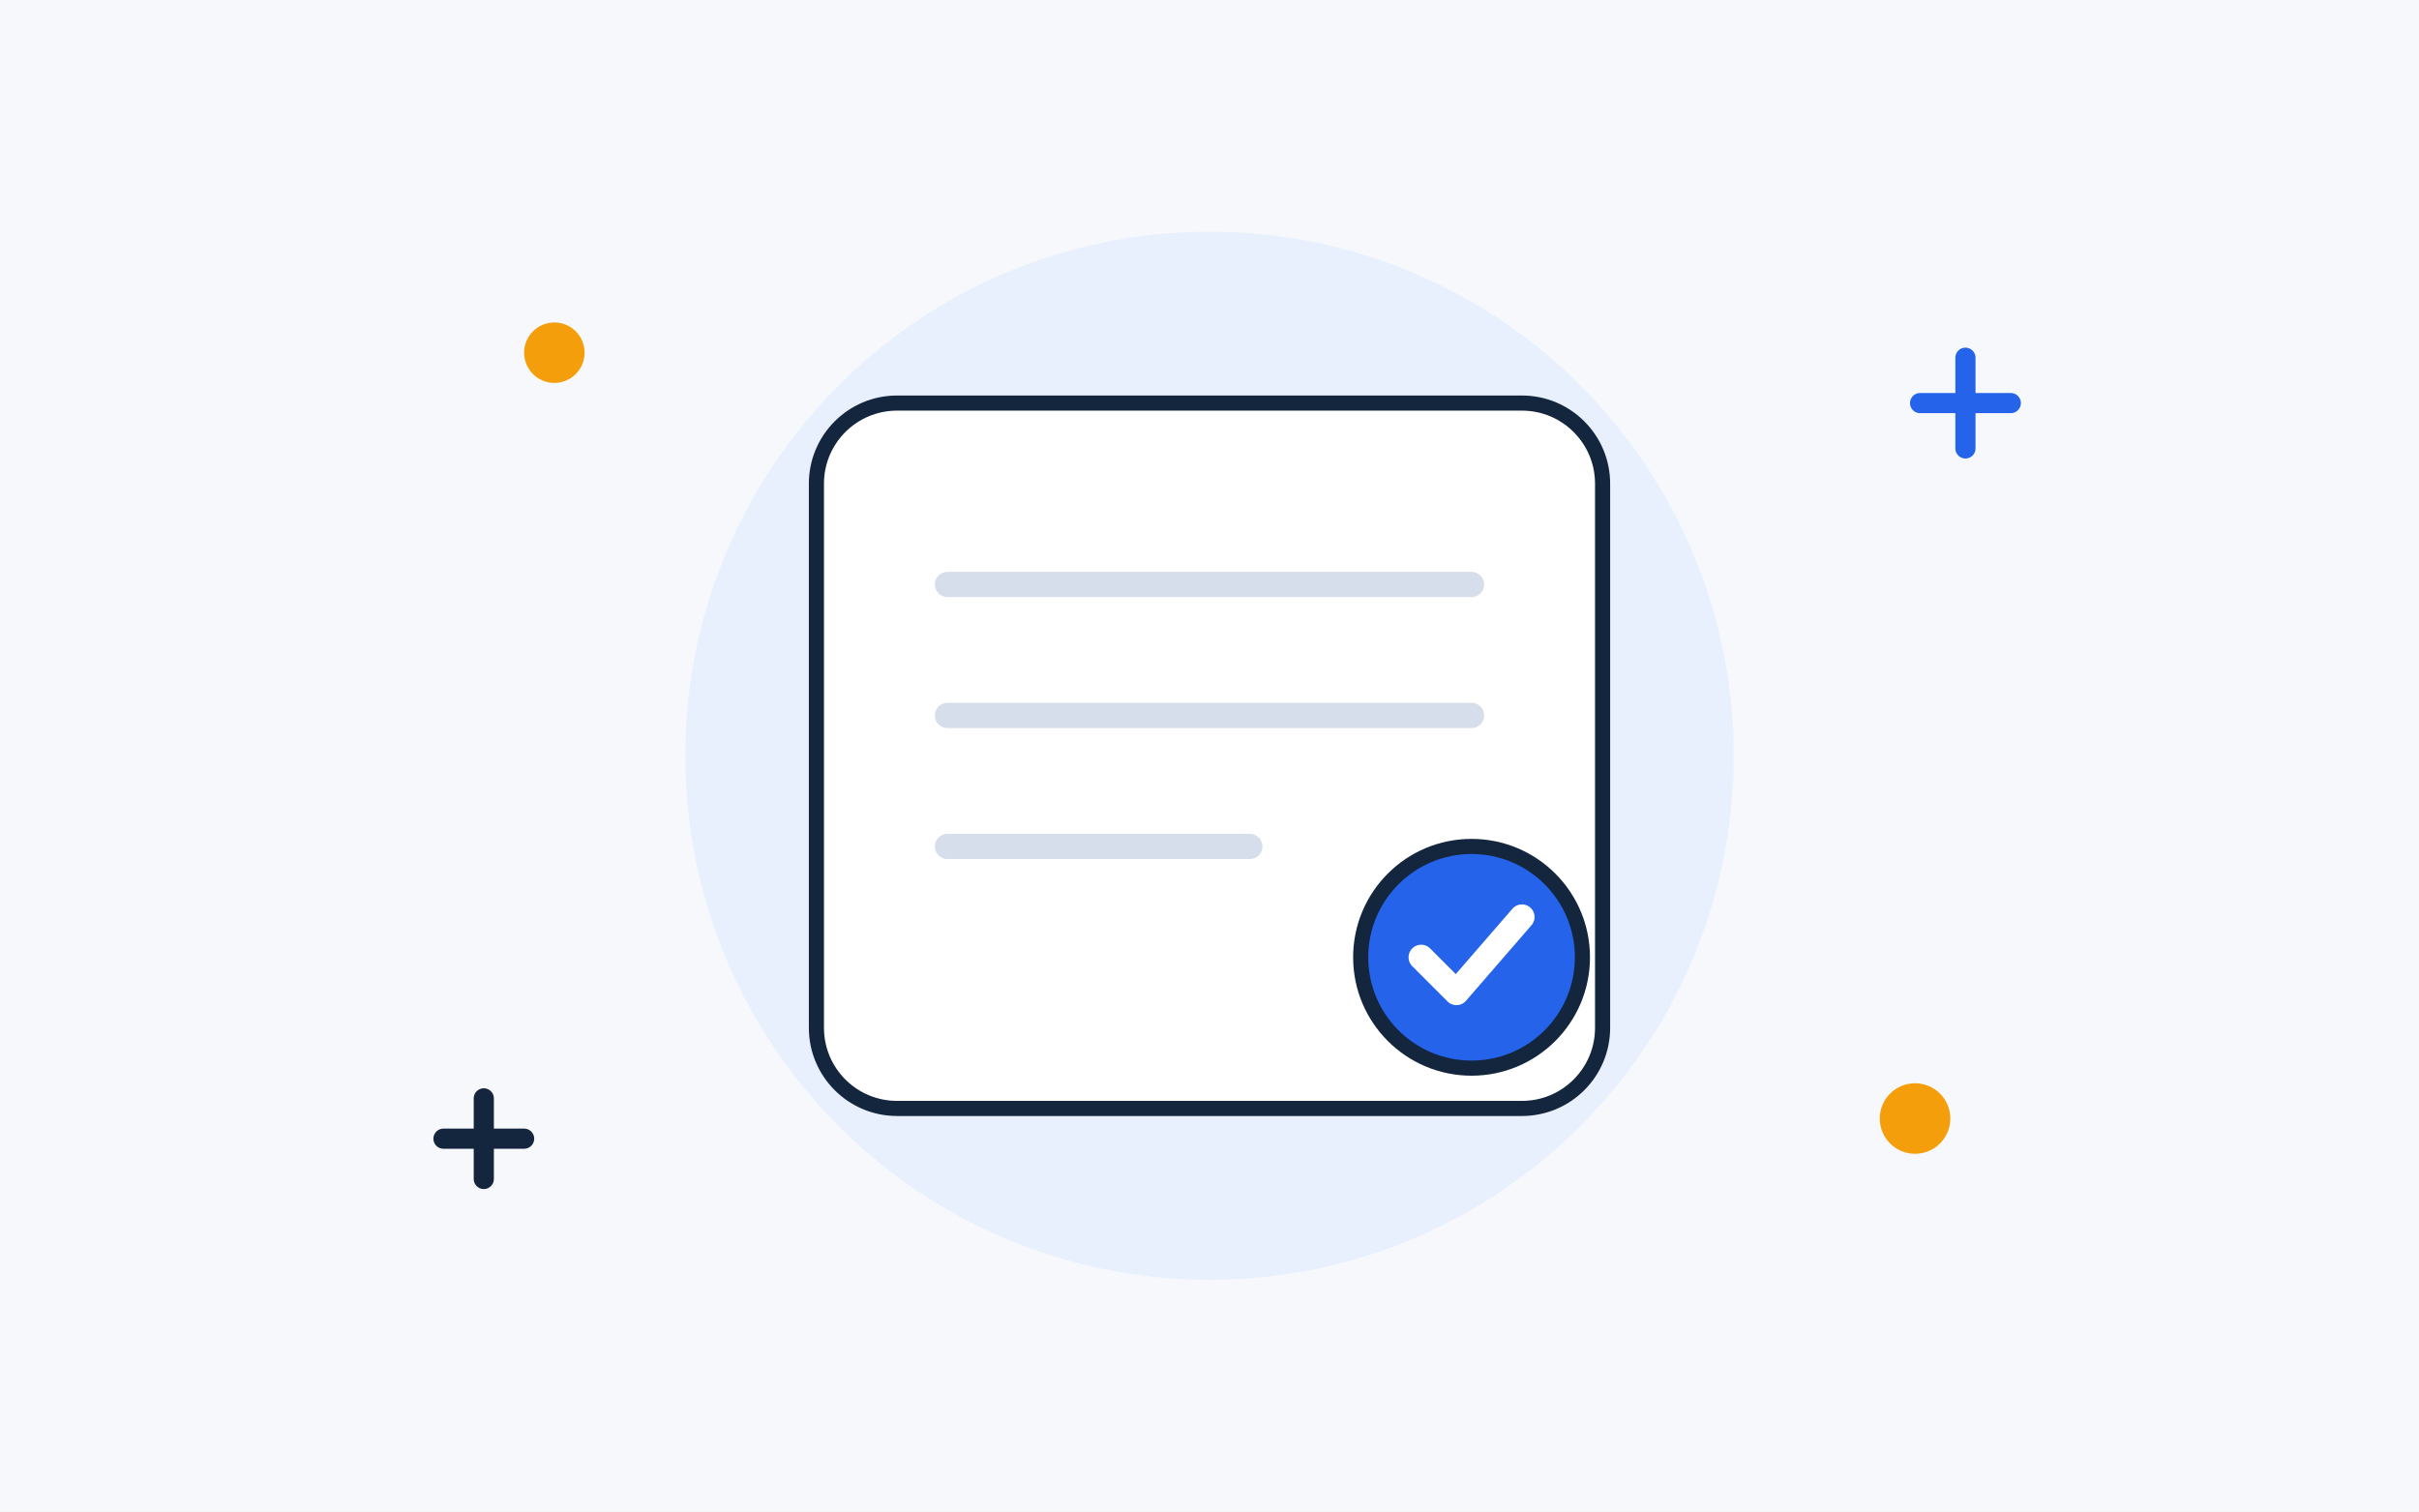
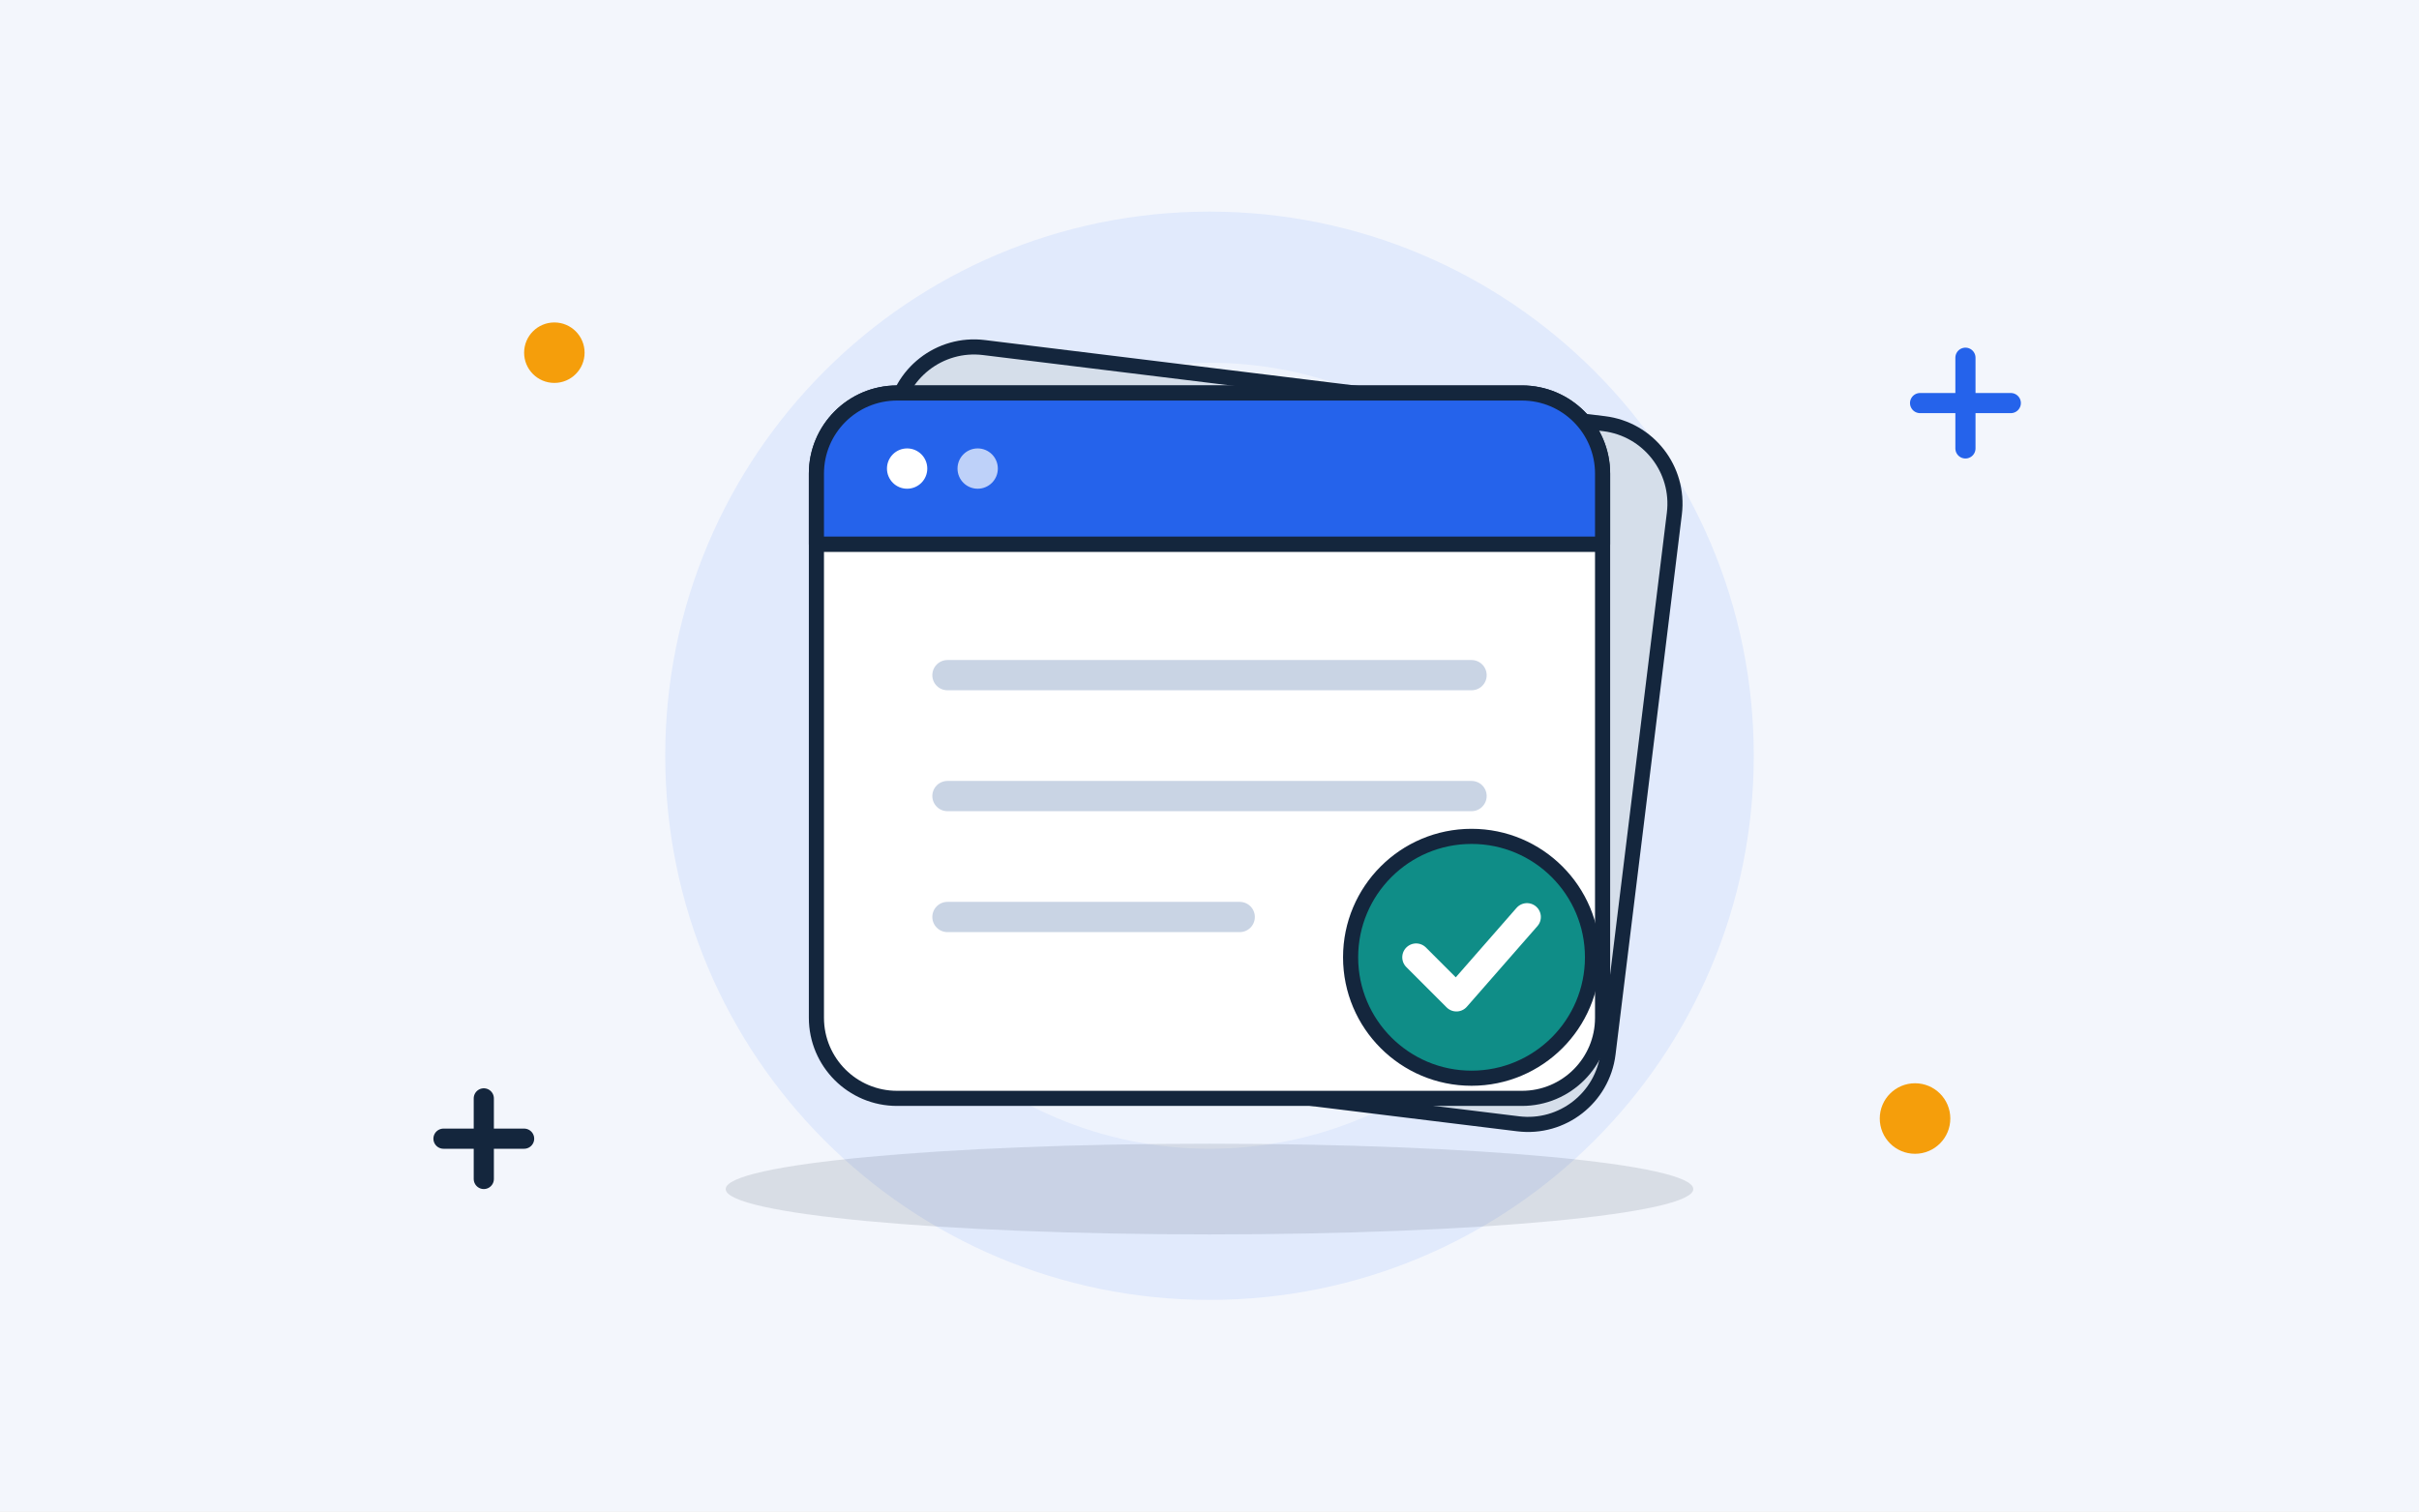
<svg xmlns="http://www.w3.org/2000/svg" viewBox="0 0 480 300" width="480" height="300" role="img" aria-label="A blank practice sheet with a check badge">
-   <rect width="480" height="300" fill="#F6F8FB" />
-   <circle cx="240" cy="150" r="104" fill="#E8F0FE" />
-   <g transform="translate(240 150)">
+   <rect width="480" height="300" fill="#F3F6FC" />
+   <circle cx="240" cy="150" r="108" fill="#E1EAFC" />
+   <circle cx="240" cy="150" r="78" fill="#EEF3FD" />
+   <ellipse cx="240" cy="236" rx="96" ry="9" fill="#14263D" fill-opacity=".12" />
+   <g transform="translate(240 148)">
+     <rect x="-70" y="-72" width="156" height="140" rx="16" fill="#D5DEEA" stroke="#14263D" stroke-width="3" stroke-linejoin="round" transform="rotate(7 8 0)" />
    <rect x="-78" y="-70" width="156" height="140" rx="16" fill="#FFFFFF" stroke="#14263D" stroke-width="3" stroke-linejoin="round" stroke-linecap="round" />
-     <path d="M-52 -34H52M-52 -8H52M-52 18H8" stroke="#D5DEEA" stroke-width="5" stroke-linecap="round" />
-     <circle cx="52" cy="40" r="22" fill="#2563EB" stroke="#14263D" stroke-width="3" stroke-linejoin="round" stroke-linecap="round" />
-     <path d="M42 40l7 7 13-15" fill="none" stroke="#fff" stroke-width="5" stroke-linecap="round" stroke-linejoin="round" />
+     <path d="M-78 -40H78" stroke="#14263D" stroke-width="3" />
+     <path d="M-78 -54a16 16 0 0 1 16 -16H62a16 16 0 0 1 16 16V-40H-78Z" fill="#2563EB" stroke="#14263D" stroke-width="3" stroke-linejoin="round" />
+     <circle cx="-60" cy="-55" r="4" fill="#fff" />
+     <circle cx="-46" cy="-55" r="4" fill="#fff" fill-opacity=".7" />
+     <path d="M-52 -14H52M-52 10H52M-52 34H6" stroke="#C9D4E4" stroke-width="6" stroke-linecap="round" />
+     <circle cx="52" cy="42" r="24" fill="#0F8D87" stroke="#14263D" stroke-width="3" stroke-linejoin="round" />
+     <path d="M41 42l8 8 14-16" fill="none" stroke="#fff" stroke-width="5.5" stroke-linecap="round" stroke-linejoin="round" />
  </g>
  <circle cx="110" cy="70" r="6" fill="#F59E0B" />
  <circle cx="380" cy="222" r="7" fill="#F59E0B" />
  <path d="M381 80H399M390 71V89" stroke="#2563EB" stroke-width="4" stroke-linecap="round" />
  <path d="M88 226H104M96 218V234" stroke="#14263D" stroke-width="4" stroke-linecap="round" />
</svg>
